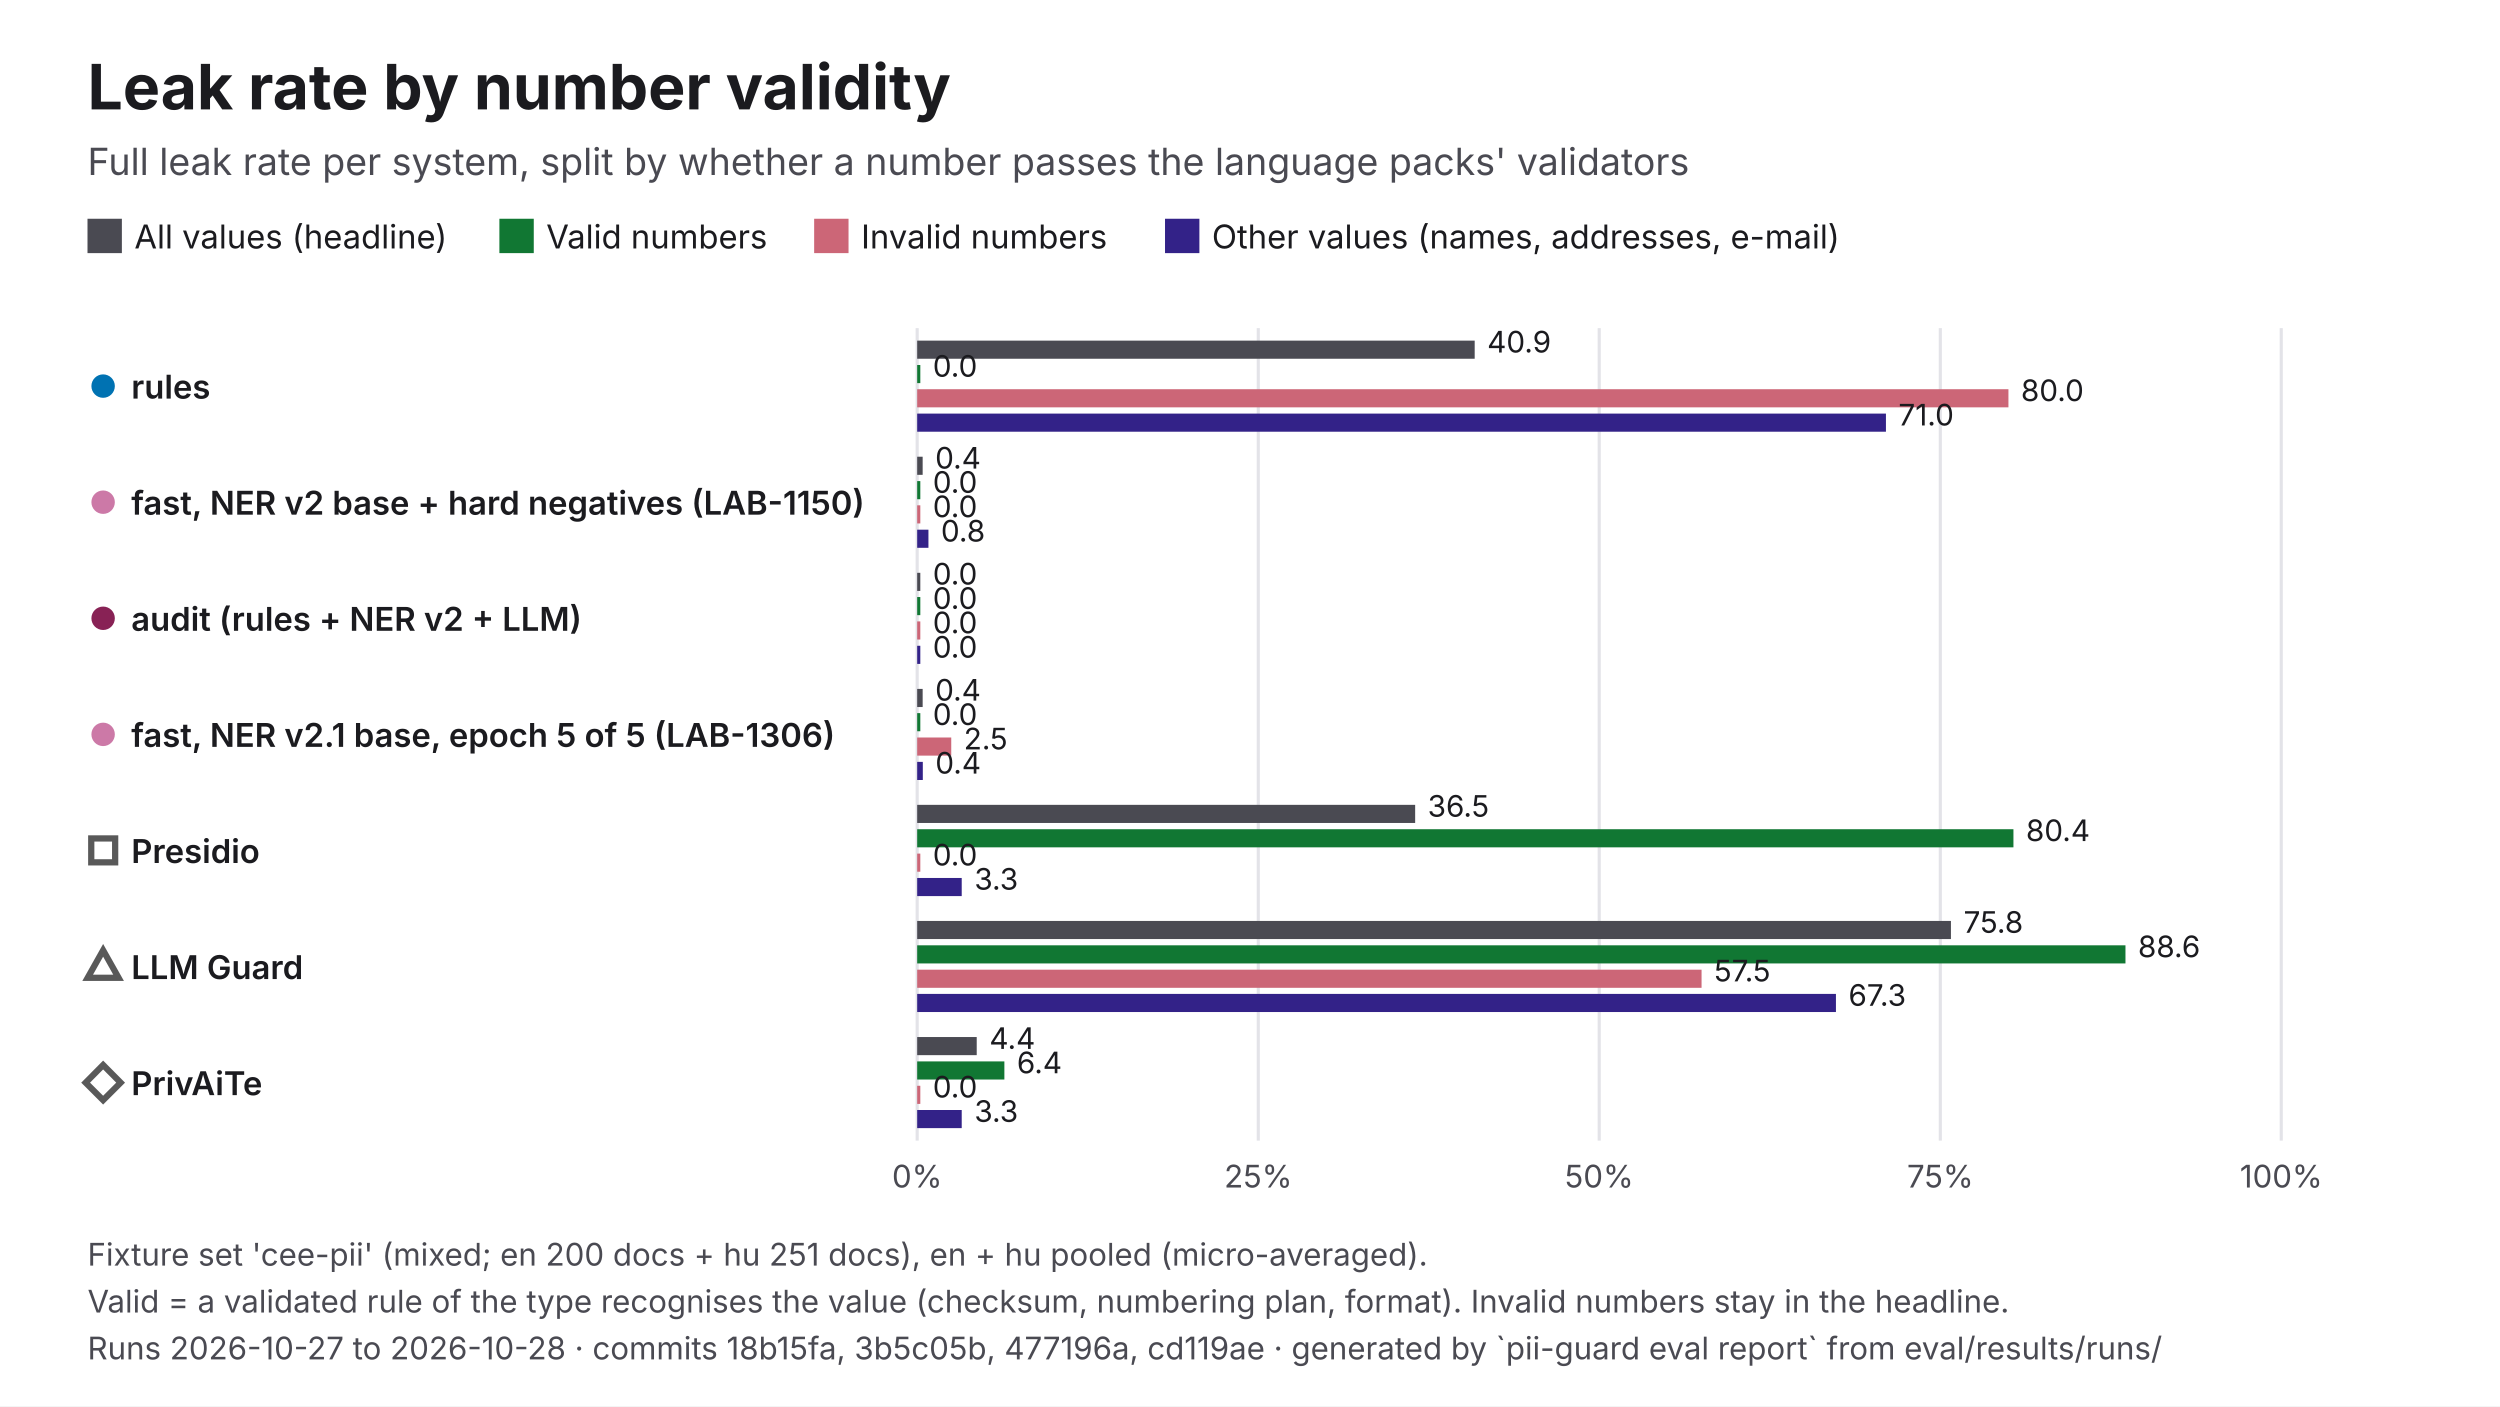
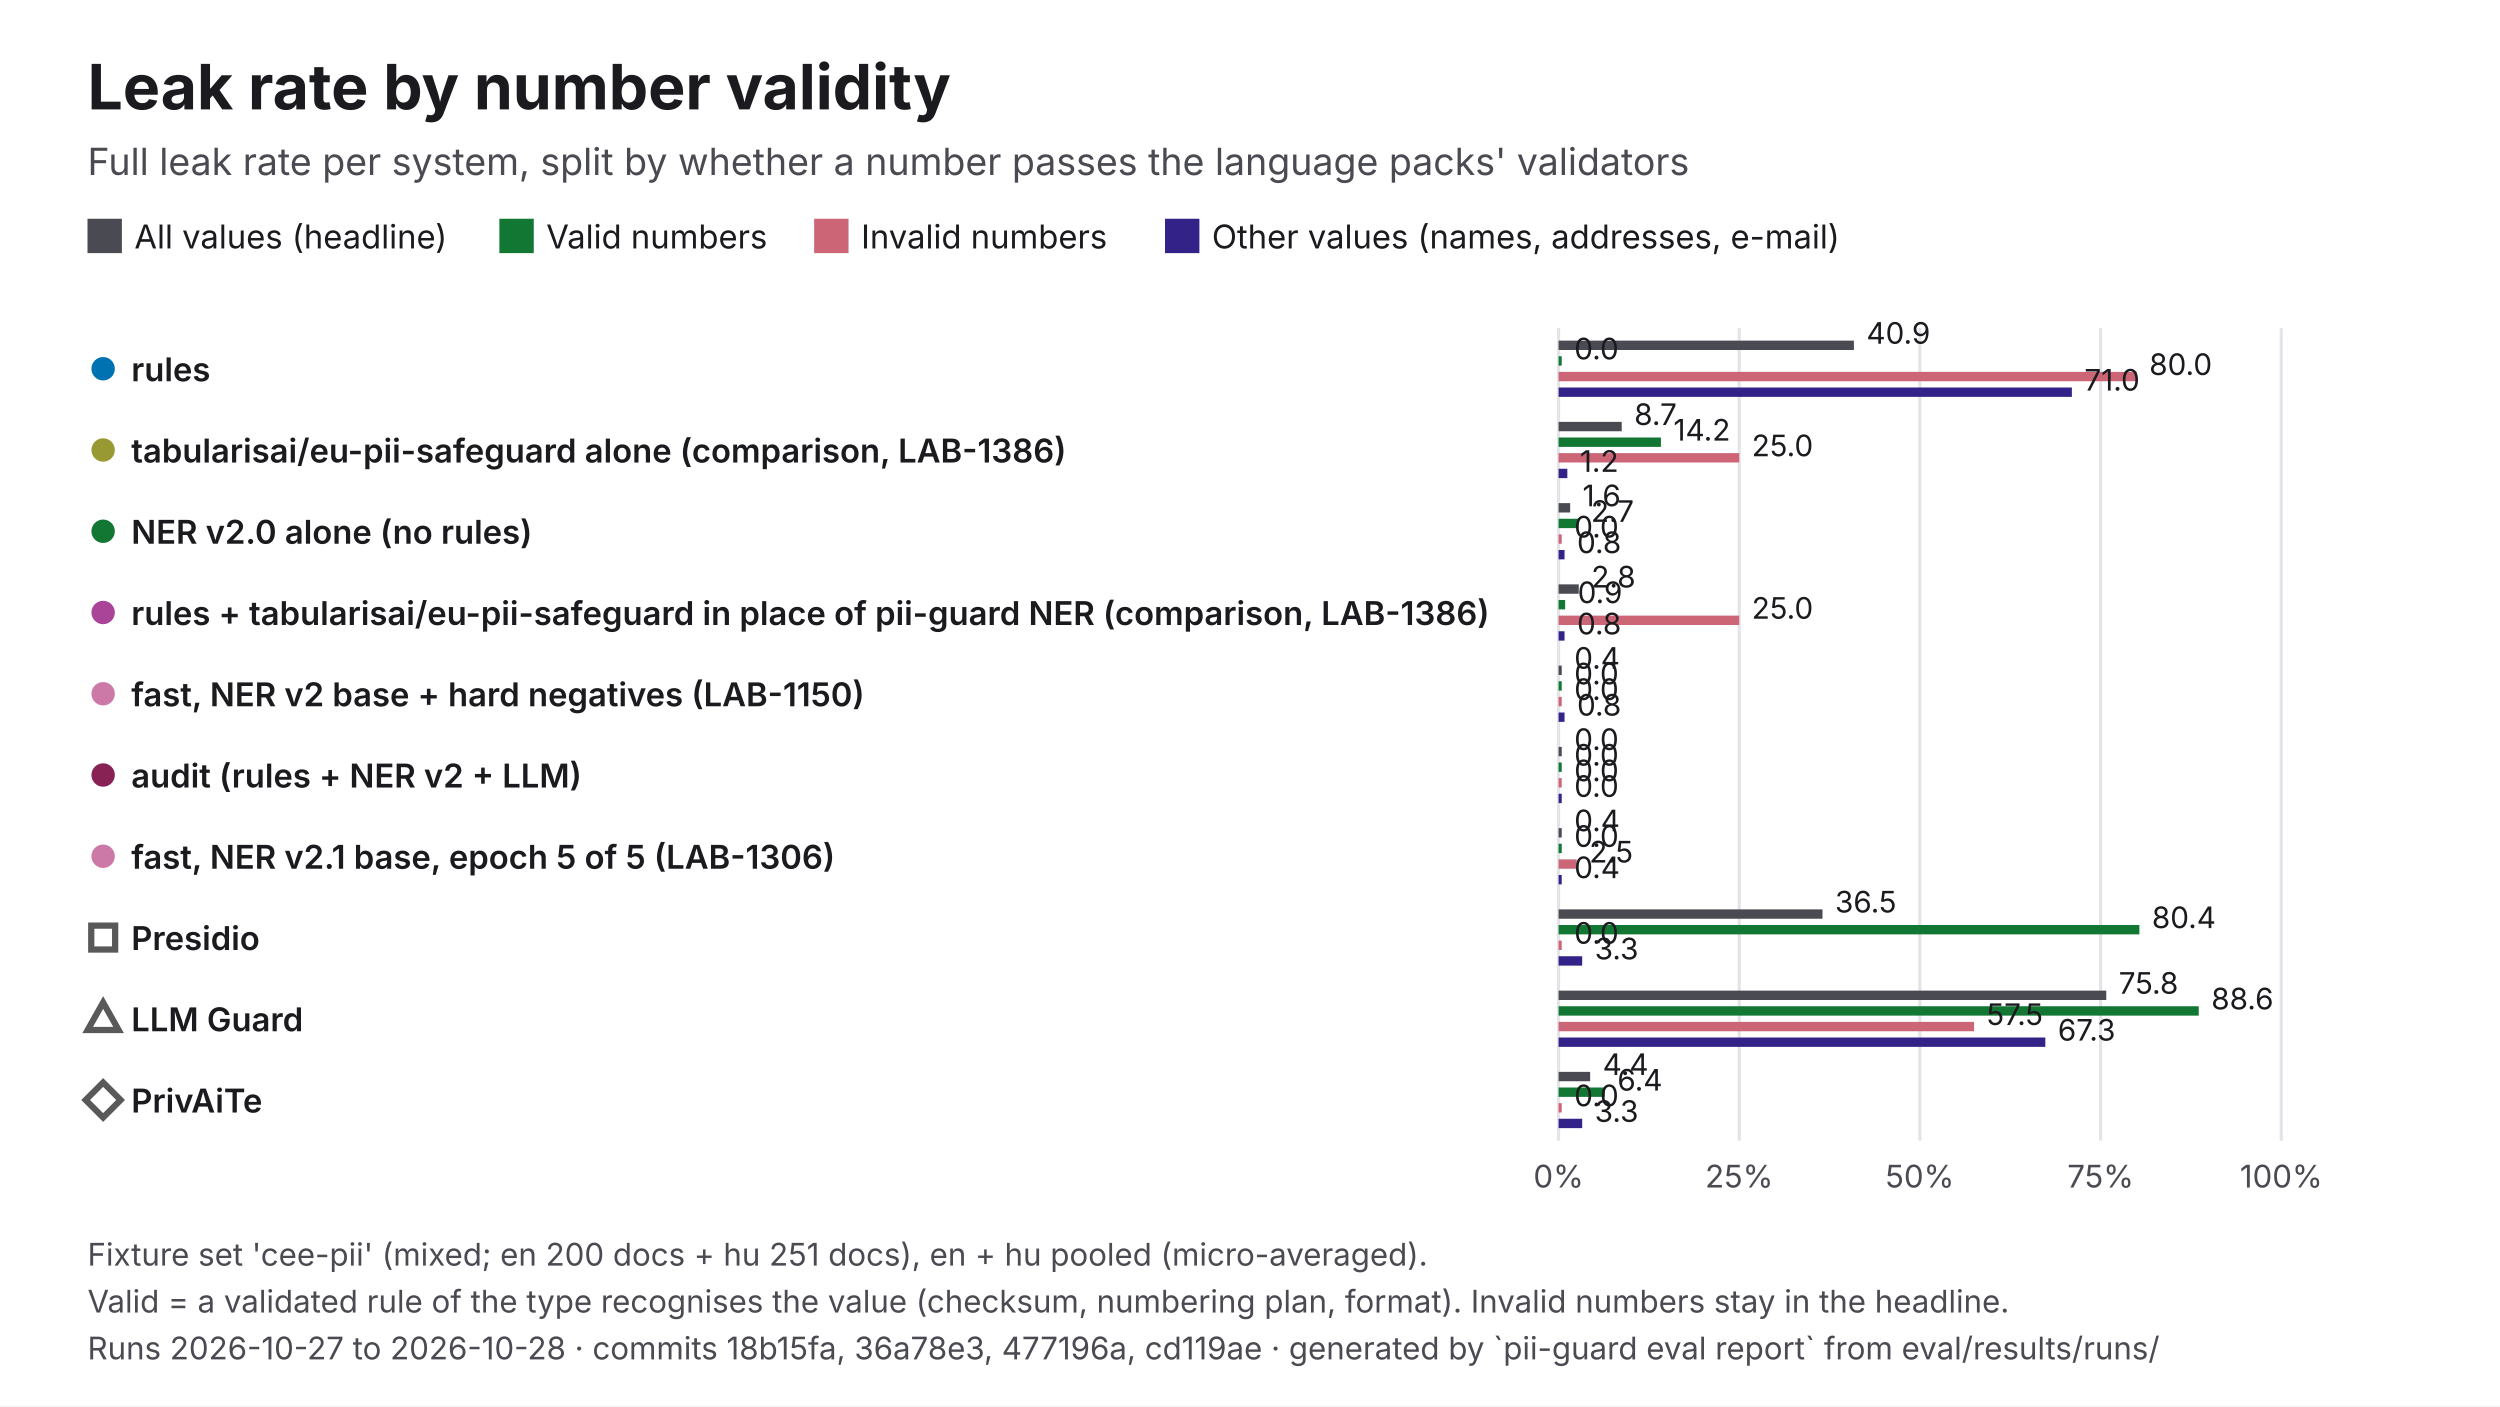
<svg xmlns="http://www.w3.org/2000/svg" viewBox="0 0 1600 900" width="1600" height="900" role="img" aria-labelledby="t d" font-family="Inter, 'Helvetica Neue', Helvetica, Arial, sans-serif">
  <rect width="1600" height="900" fill="#FFFFFF" />
  <text x="56" y="70" font-size="40" fill="#1B1B1F" font-weight="700">Leak rate by number validity</text>
  <text x="56" y="112" font-size="24" fill="#4A4A52">Full leak rate per system, split by whether a number passes the language packs' validators</text>
  <rect x="56" y="140" width="22" height="22" fill="#4A4A52" />
  <text x="86" y="159" font-size="21" fill="#1B1B1F">All values (headline)</text>
  <rect x="319.61" y="140" width="22" height="22" fill="#117733" />
  <text x="349.6" y="159" font-size="21" fill="#1B1B1F">Valid numbers</text>
  <rect x="521.06" y="140" width="22" height="22" fill="#CC6677" />
  <text x="551.1" y="159" font-size="21" fill="#1B1B1F">Invalid numbers</text>
  <rect x="745.61" y="140" width="22" height="22" fill="#332288" />
  <text x="775.6" y="159" font-size="21" fill="#1B1B1F">Other values (names, addresses, e-mail)</text>
-   <line x1="587" y1="210" x2="587" y2="730" stroke="#E3E3E8" stroke-width="2" />
-   <text x="587" y="760" font-size="20" fill="#4A4A52" text-anchor="middle">0%</text>
-   <line x1="805.3" y1="210" x2="805.3" y2="730" stroke="#E3E3E8" stroke-width="2" />
-   <text x="805.3" y="760" font-size="20" fill="#4A4A52" text-anchor="middle">25%</text>
-   <line x1="1023.5" y1="210" x2="1023.5" y2="730" stroke="#E3E3E8" stroke-width="2" />
-   <text x="1023.5" y="760" font-size="20" fill="#4A4A52" text-anchor="middle">50%</text>
-   <line x1="1241.8" y1="210" x2="1241.8" y2="730" stroke="#E3E3E8" stroke-width="2" />
-   <text x="1241.8" y="760" font-size="20" fill="#4A4A52" text-anchor="middle">75%</text>
+   <line x1="997.5" y1="210" x2="997.5" y2="730" stroke="#E3E3E8" stroke-width="2" />
+   <text x="997.5" y="760" font-size="20" fill="#4A4A52" text-anchor="middle">0%</text>
+   <line x1="1113.1" y1="210" x2="1113.1" y2="730" stroke="#E3E3E8" stroke-width="2" />
+   <text x="1113.1" y="760" font-size="20" fill="#4A4A52" text-anchor="middle">25%</text>
+   <line x1="1228.7" y1="210" x2="1228.7" y2="730" stroke="#E3E3E8" stroke-width="2" />
+   <text x="1228.7" y="760" font-size="20" fill="#4A4A52" text-anchor="middle">50%</text>
+   <line x1="1344.4" y1="210" x2="1344.4" y2="730" stroke="#E3E3E8" stroke-width="2" />
+   <text x="1344.4" y="760" font-size="20" fill="#4A4A52" text-anchor="middle">75%</text>
  <line x1="1460" y1="210" x2="1460" y2="730" stroke="#E3E3E8" stroke-width="2" />
  <text x="1460" y="760" font-size="20" fill="#4A4A52" text-anchor="middle">100%</text>
-   <circle cx="66" cy="247.1" r="9" fill="#0072B2" stroke="#FFFFFF" stroke-width="3" />
-   <text x="84" y="255.1" font-size="21" fill="#1B1B1F" font-weight="600">rules</text>
-   <rect x="587" y="218" width="356.8" height="11.6" fill="#4A4A52" />
-   <text x="951.8" y="225.6" font-size="19" fill="#1B1B1F">40.9</text>
-   <rect x="587" y="233.6" width="2" height="11.6" fill="#117733" />
-   <text x="597" y="241.1" font-size="19" fill="#1B1B1F">0.0</text>
-   <rect x="587" y="249.1" width="698.4" height="11.6" fill="#CC6677" />
-   <text x="1293.4" y="256.7" font-size="19" fill="#1B1B1F">80.0</text>
-   <rect x="587" y="264.7" width="620" height="11.6" fill="#332288" />
-   <text x="1215" y="272.3" font-size="19" fill="#1B1B1F">71.0</text>
-   <circle cx="66" cy="321.4" r="9" fill="#CC79A7" stroke="#FFFFFF" stroke-width="3" />
-   <text x="84" y="329.4" font-size="21" fill="#1B1B1F" font-weight="600">fast, NER v2 base + hard negatives (LAB-1150)</text>
-   <rect x="587" y="292.3" width="3.5" height="11.6" fill="#4A4A52" />
-   <text x="598.5" y="299.9" font-size="19" fill="#1B1B1F">0.4</text>
-   <rect x="587" y="307.9" width="2" height="11.6" fill="#117733" />
-   <text x="597" y="315.4" font-size="19" fill="#1B1B1F">0.0</text>
-   <rect x="587" y="323.4" width="2" height="11.6" fill="#CC6677" />
-   <text x="597" y="331" font-size="19" fill="#1B1B1F">0.0</text>
-   <rect x="587" y="339" width="7.2" height="11.6" fill="#332288" />
-   <text x="602.2" y="346.6" font-size="19" fill="#1B1B1F">0.8</text>
-   <circle cx="66" cy="395.7" r="9" fill="#882255" stroke="#FFFFFF" stroke-width="3" />
-   <text x="84" y="403.7" font-size="21" fill="#1B1B1F" font-weight="600">audit (rules + NER v2 + LLM)</text>
-   <rect x="587" y="366.6" width="2" height="11.6" fill="#4A4A52" />
-   <text x="597" y="374.1" font-size="19" fill="#1B1B1F">0.0</text>
-   <rect x="587" y="382.1" width="2" height="11.6" fill="#117733" />
-   <text x="597" y="389.7" font-size="19" fill="#1B1B1F">0.0</text>
-   <rect x="587" y="397.7" width="2" height="11.6" fill="#CC6677" />
-   <text x="597" y="405.3" font-size="19" fill="#1B1B1F">0.0</text>
-   <rect x="587" y="413.3" width="2" height="11.6" fill="#332288" />
-   <text x="597" y="420.9" font-size="19" fill="#1B1B1F">0.0</text>
-   <circle cx="66" cy="470" r="9" fill="#CC79A7" stroke="#FFFFFF" stroke-width="3" />
-   <text x="84" y="478" font-size="21" fill="#1B1B1F" font-weight="600">fast, NER v2.1 base, epoch 5 of 5 (LAB-1306)</text>
-   <rect x="587" y="440.9" width="3.5" height="11.6" fill="#4A4A52" />
-   <text x="598.5" y="448.4" font-size="19" fill="#1B1B1F">0.4</text>
-   <rect x="587" y="456.4" width="2" height="11.6" fill="#117733" />
-   <text x="597" y="464" font-size="19" fill="#1B1B1F">0.0</text>
-   <rect x="587" y="472" width="21.8" height="11.6" fill="#CC6677" />
-   <text x="616.8" y="479.6" font-size="19" fill="#1B1B1F">2.5</text>
-   <rect x="587" y="487.6" width="3.6" height="11.6" fill="#332288" />
-   <text x="598.6" y="495.1" font-size="19" fill="#1B1B1F">0.4</text>
-   <rect x="58.4" y="536.6" width="15.3" height="15.3" fill="#FFFFFF" stroke="#595959" stroke-width="4" />
-   <text x="84" y="552.3" font-size="21" fill="#1B1B1F" font-weight="600">Presidio</text>
-   <rect x="587" y="515.1" width="318.7" height="11.6" fill="#4A4A52" />
-   <text x="913.7" y="522.7" font-size="19" fill="#1B1B1F">36.5</text>
-   <rect x="587" y="530.7" width="701.6" height="11.6" fill="#117733" />
-   <text x="1296.6" y="538.3" font-size="19" fill="#1B1B1F">80.4</text>
-   <rect x="587" y="546.3" width="2" height="11.6" fill="#CC6677" />
-   <text x="597" y="553.9" font-size="19" fill="#1B1B1F">0.0</text>
-   <rect x="587" y="561.9" width="28.5" height="11.6" fill="#332288" />
-   <text x="623.6" y="569.4" font-size="19" fill="#1B1B1F">3.3</text>
-   <polygon points="66,608.2 75.9,625.8 56.1,625.8" fill="#FFFFFF" stroke="#595959" stroke-width="4" />
-   <text x="84" y="626.6" font-size="21" fill="#1B1B1F" font-weight="600">LLM Guard</text>
-   <rect x="587" y="589.4" width="661.6" height="11.6" fill="#4A4A52" />
-   <text x="1256.7" y="597" font-size="19" fill="#1B1B1F">75.8</text>
-   <rect x="587" y="605" width="773.3" height="11.6" fill="#117733" />
-   <text x="1368.3" y="612.6" font-size="19" fill="#1B1B1F">88.6</text>
-   <rect x="587" y="620.6" width="502" height="11.6" fill="#CC6677" />
-   <text x="1097" y="628.1" font-size="19" fill="#1B1B1F">57.5</text>
-   <rect x="587" y="636.1" width="588" height="11.6" fill="#332288" />
-   <text x="1183" y="643.7" font-size="19" fill="#1B1B1F">67.3</text>
-   <polygon points="66,681.6 77.2,692.9 66,704.1 54.8,692.9" fill="#FFFFFF" stroke="#595959" stroke-width="4" />
-   <text x="84" y="700.9" font-size="21" fill="#1B1B1F" font-weight="600">PrivAiTe</text>
-   <rect x="587" y="663.7" width="38.1" height="11.6" fill="#4A4A52" />
-   <text x="633.2" y="671.3" font-size="19" fill="#1B1B1F">4.4</text>
-   <rect x="587" y="679.3" width="55.8" height="11.6" fill="#117733" />
-   <text x="650.8" y="686.9" font-size="19" fill="#1B1B1F">6.4</text>
-   <rect x="587" y="694.9" width="2" height="11.6" fill="#CC6677" />
-   <text x="597" y="702.4" font-size="19" fill="#1B1B1F">0.0</text>
-   <rect x="587" y="710.4" width="28.5" height="11.6" fill="#332288" />
-   <text x="623.6" y="718" font-size="19" fill="#1B1B1F">3.3</text>
+   <circle cx="66" cy="236" r="9" fill="#0072B2" stroke="#FFFFFF" stroke-width="3" />
+   <text x="84" y="244" font-size="21" fill="#1B1B1F" font-weight="600">rules</text>
+   <rect x="997.5" y="218" width="189" height="6" fill="#4A4A52" />
+   <text x="1194.5" y="220" font-size="19" fill="#1B1B1F">40.9</text>
+   <rect x="997.5" y="228" width="2" height="6" fill="#117733" />
+   <text x="1007.5" y="230" font-size="19" fill="#1B1B1F">0.0</text>
+   <rect x="997.5" y="238" width="370" height="6" fill="#CC6677" />
+   <text x="1375.5" y="240" font-size="19" fill="#1B1B1F">80.0</text>
+   <rect x="997.5" y="248" width="328.5" height="6" fill="#332288" />
+   <text x="1334" y="250" font-size="19" fill="#1B1B1F">71.0</text>
+   <circle cx="66" cy="288" r="9" fill="#999933" stroke="#FFFFFF" stroke-width="3" />
+   <text x="84" y="296" font-size="21" fill="#1B1B1F" font-weight="600">tabularisai/eu-pii-safeguard alone (comparison, LAB-1386)</text>
+   <rect x="997.5" y="270" width="40.4" height="6" fill="#4A4A52" />
+   <text x="1045.9" y="272" font-size="19" fill="#1B1B1F">8.7</text>
+   <rect x="997.5" y="280" width="65.5" height="6" fill="#117733" />
+   <text x="1071" y="282" font-size="19" fill="#1B1B1F">14.2</text>
+   <rect x="997.5" y="290" width="115.6" height="6" fill="#CC6677" />
+   <text x="1121.1" y="292" font-size="19" fill="#1B1B1F">25.0</text>
+   <rect x="997.5" y="300" width="5.6" height="6" fill="#332288" />
+   <text x="1011.1" y="302" font-size="19" fill="#1B1B1F">1.2</text>
+   <circle cx="66" cy="340" r="9" fill="#117733" stroke="#FFFFFF" stroke-width="3" />
+   <text x="84" y="348" font-size="21" fill="#1B1B1F" font-weight="600">NER v2.0 alone (no rules)</text>
+   <rect x="997.5" y="322" width="7.4" height="6" fill="#4A4A52" />
+   <text x="1012.8" y="324" font-size="19" fill="#1B1B1F">1.6</text>
+   <rect x="997.5" y="332" width="12.7" height="6" fill="#117733" />
+   <text x="1018.2" y="334" font-size="19" fill="#1B1B1F">2.7</text>
+   <rect x="997.5" y="342" width="2" height="6" fill="#CC6677" />
+   <text x="1007.5" y="344" font-size="19" fill="#1B1B1F">0.0</text>
+   <rect x="997.5" y="352" width="3.8" height="6" fill="#332288" />
+   <text x="1009.3" y="354" font-size="19" fill="#1B1B1F">0.8</text>
+   <circle cx="66" cy="392" r="9" fill="#AA4499" stroke="#FFFFFF" stroke-width="3" />
+   <text x="84" y="400" font-size="21" fill="#1B1B1F" font-weight="600">rules + tabularisai/eu-pii-safeguard in place of pii-guard NER (comparison, LAB-1386)</text>
+   <rect x="997.5" y="374" width="12.9" height="6" fill="#4A4A52" />
+   <text x="1018.4" y="376" font-size="19" fill="#1B1B1F">2.8</text>
+   <rect x="997.5" y="384" width="4.2" height="6" fill="#117733" />
+   <text x="1009.7" y="386" font-size="19" fill="#1B1B1F">0.9</text>
+   <rect x="997.5" y="394" width="115.6" height="6" fill="#CC6677" />
+   <text x="1121.1" y="396" font-size="19" fill="#1B1B1F">25.0</text>
+   <rect x="997.5" y="404" width="3.8" height="6" fill="#332288" />
+   <text x="1009.3" y="406" font-size="19" fill="#1B1B1F">0.8</text>
+   <circle cx="66" cy="444" r="9" fill="#CC79A7" stroke="#FFFFFF" stroke-width="3" />
+   <text x="84" y="452" font-size="21" fill="#1B1B1F" font-weight="600">fast, NER v2 base + hard negatives (LAB-1150)</text>
+   <rect x="997.5" y="426" width="2" height="6" fill="#4A4A52" />
+   <text x="1007.5" y="428" font-size="19" fill="#1B1B1F">0.4</text>
+   <rect x="997.5" y="436" width="2" height="6" fill="#117733" />
+   <text x="1007.5" y="438" font-size="19" fill="#1B1B1F">0.0</text>
+   <rect x="997.5" y="446" width="2" height="6" fill="#CC6677" />
+   <text x="1007.5" y="448" font-size="19" fill="#1B1B1F">0.0</text>
+   <rect x="997.5" y="456" width="3.8" height="6" fill="#332288" />
+   <text x="1009.3" y="458" font-size="19" fill="#1B1B1F">0.8</text>
+   <circle cx="66" cy="496" r="9" fill="#882255" stroke="#FFFFFF" stroke-width="3" />
+   <text x="84" y="504" font-size="21" fill="#1B1B1F" font-weight="600">audit (rules + NER v2 + LLM)</text>
+   <rect x="997.5" y="478" width="2" height="6" fill="#4A4A52" />
+   <text x="1007.5" y="480" font-size="19" fill="#1B1B1F">0.0</text>
+   <rect x="997.5" y="488" width="2" height="6" fill="#117733" />
+   <text x="1007.5" y="490" font-size="19" fill="#1B1B1F">0.0</text>
+   <rect x="997.5" y="498" width="2" height="6" fill="#CC6677" />
+   <text x="1007.5" y="500" font-size="19" fill="#1B1B1F">0.0</text>
+   <rect x="997.5" y="508" width="2" height="6" fill="#332288" />
+   <text x="1007.5" y="510" font-size="19" fill="#1B1B1F">0.0</text>
+   <circle cx="66" cy="548" r="9" fill="#CC79A7" stroke="#FFFFFF" stroke-width="3" />
+   <text x="84" y="556" font-size="21" fill="#1B1B1F" font-weight="600">fast, NER v2.1 base, epoch 5 of 5 (LAB-1306)</text>
+   <rect x="997.5" y="530" width="2" height="6" fill="#4A4A52" />
+   <text x="1007.5" y="532" font-size="19" fill="#1B1B1F">0.4</text>
+   <rect x="997.5" y="540" width="2" height="6" fill="#117733" />
+   <text x="1007.5" y="542" font-size="19" fill="#1B1B1F">0.0</text>
+   <rect x="997.5" y="550" width="11.6" height="6" fill="#CC6677" />
+   <text x="1017.1" y="552" font-size="19" fill="#1B1B1F">2.5</text>
+   <rect x="997.5" y="560" width="2" height="6" fill="#332288" />
+   <text x="1007.5" y="562" font-size="19" fill="#1B1B1F">0.4</text>
+   <rect x="58.4" y="592.4" width="15.3" height="15.3" fill="#FFFFFF" stroke="#595959" stroke-width="4" />
+   <text x="84" y="608" font-size="21" fill="#1B1B1F" font-weight="600">Presidio</text>
+   <rect x="997.5" y="582" width="168.9" height="6" fill="#4A4A52" />
+   <text x="1174.4" y="584" font-size="19" fill="#1B1B1F">36.5</text>
+   <rect x="997.5" y="592" width="371.7" height="6" fill="#117733" />
+   <text x="1377.2" y="594" font-size="19" fill="#1B1B1F">80.4</text>
+   <rect x="997.5" y="602" width="2" height="6" fill="#CC6677" />
+   <text x="1007.5" y="604" font-size="19" fill="#1B1B1F">0.0</text>
+   <rect x="997.5" y="612" width="15.1" height="6" fill="#332288" />
+   <text x="1020.6" y="614" font-size="19" fill="#1B1B1F">3.3</text>
+   <polygon points="66,641.6 75.9,659.2 56.1,659.2" fill="#FFFFFF" stroke="#595959" stroke-width="4" />
+   <text x="84" y="660" font-size="21" fill="#1B1B1F" font-weight="600">LLM Guard</text>
+   <rect x="997.5" y="634" width="350.5" height="6" fill="#4A4A52" />
+   <text x="1356" y="636" font-size="19" fill="#1B1B1F">75.8</text>
+   <rect x="997.5" y="644" width="409.7" height="6" fill="#117733" />
+   <text x="1415.2" y="646" font-size="19" fill="#1B1B1F">88.6</text>
+   <rect x="997.5" y="654" width="265.9" height="6" fill="#CC6677" />
+   <text x="1271.4" y="656" font-size="19" fill="#1B1B1F">57.5</text>
+   <rect x="997.5" y="664" width="311.5" height="6" fill="#332288" />
+   <text x="1317" y="666" font-size="19" fill="#1B1B1F">67.3</text>
+   <polygon points="66,692.8 77.2,704 66,715.2 54.8,704" fill="#FFFFFF" stroke="#595959" stroke-width="4" />
+   <text x="84" y="712" font-size="21" fill="#1B1B1F" font-weight="600">PrivAiTe</text>
+   <rect x="997.5" y="686" width="20.2" height="6" fill="#4A4A52" />
+   <text x="1025.7" y="688" font-size="19" fill="#1B1B1F">4.4</text>
+   <rect x="997.5" y="696" width="29.6" height="6" fill="#117733" />
+   <text x="1035.1" y="698" font-size="19" fill="#1B1B1F">6.4</text>
+   <rect x="997.5" y="706" width="2" height="6" fill="#CC6677" />
+   <text x="1007.5" y="708" font-size="19" fill="#1B1B1F">0.0</text>
+   <rect x="997.5" y="716" width="15.1" height="6" fill="#332288" />
+   <text x="1020.6" y="718" font-size="19" fill="#1B1B1F">3.3</text>
  <text x="56" y="810" font-size="20" fill="#4A4A52">Fixture set 'cee-pii' (mixed; en 200 docs + hu 251 docs), en + hu pooled (micro-averaged).</text>
  <text x="56" y="840" font-size="20" fill="#4A4A52">Valid = a validated rule of the type recognises the value (checksum, numbering plan, format). Invalid numbers stay in the headline.</text>
-   <text x="56" y="870" font-size="20" fill="#4A4A52">Runs 2026-10-27 to 2026-10-28 · commits 18b15fa, 3b5c05b, 477196a, cd119ae · generated by `pii-guard eval report` from eval/results/runs/</text>
+   <text x="56" y="870" font-size="20" fill="#4A4A52">Runs 2026-10-27 to 2026-10-28 · commits 18b15fa, 36a78e3, 477196a, cd119ae · generated by `pii-guard eval report` from eval/results/runs/</text>
</svg>
